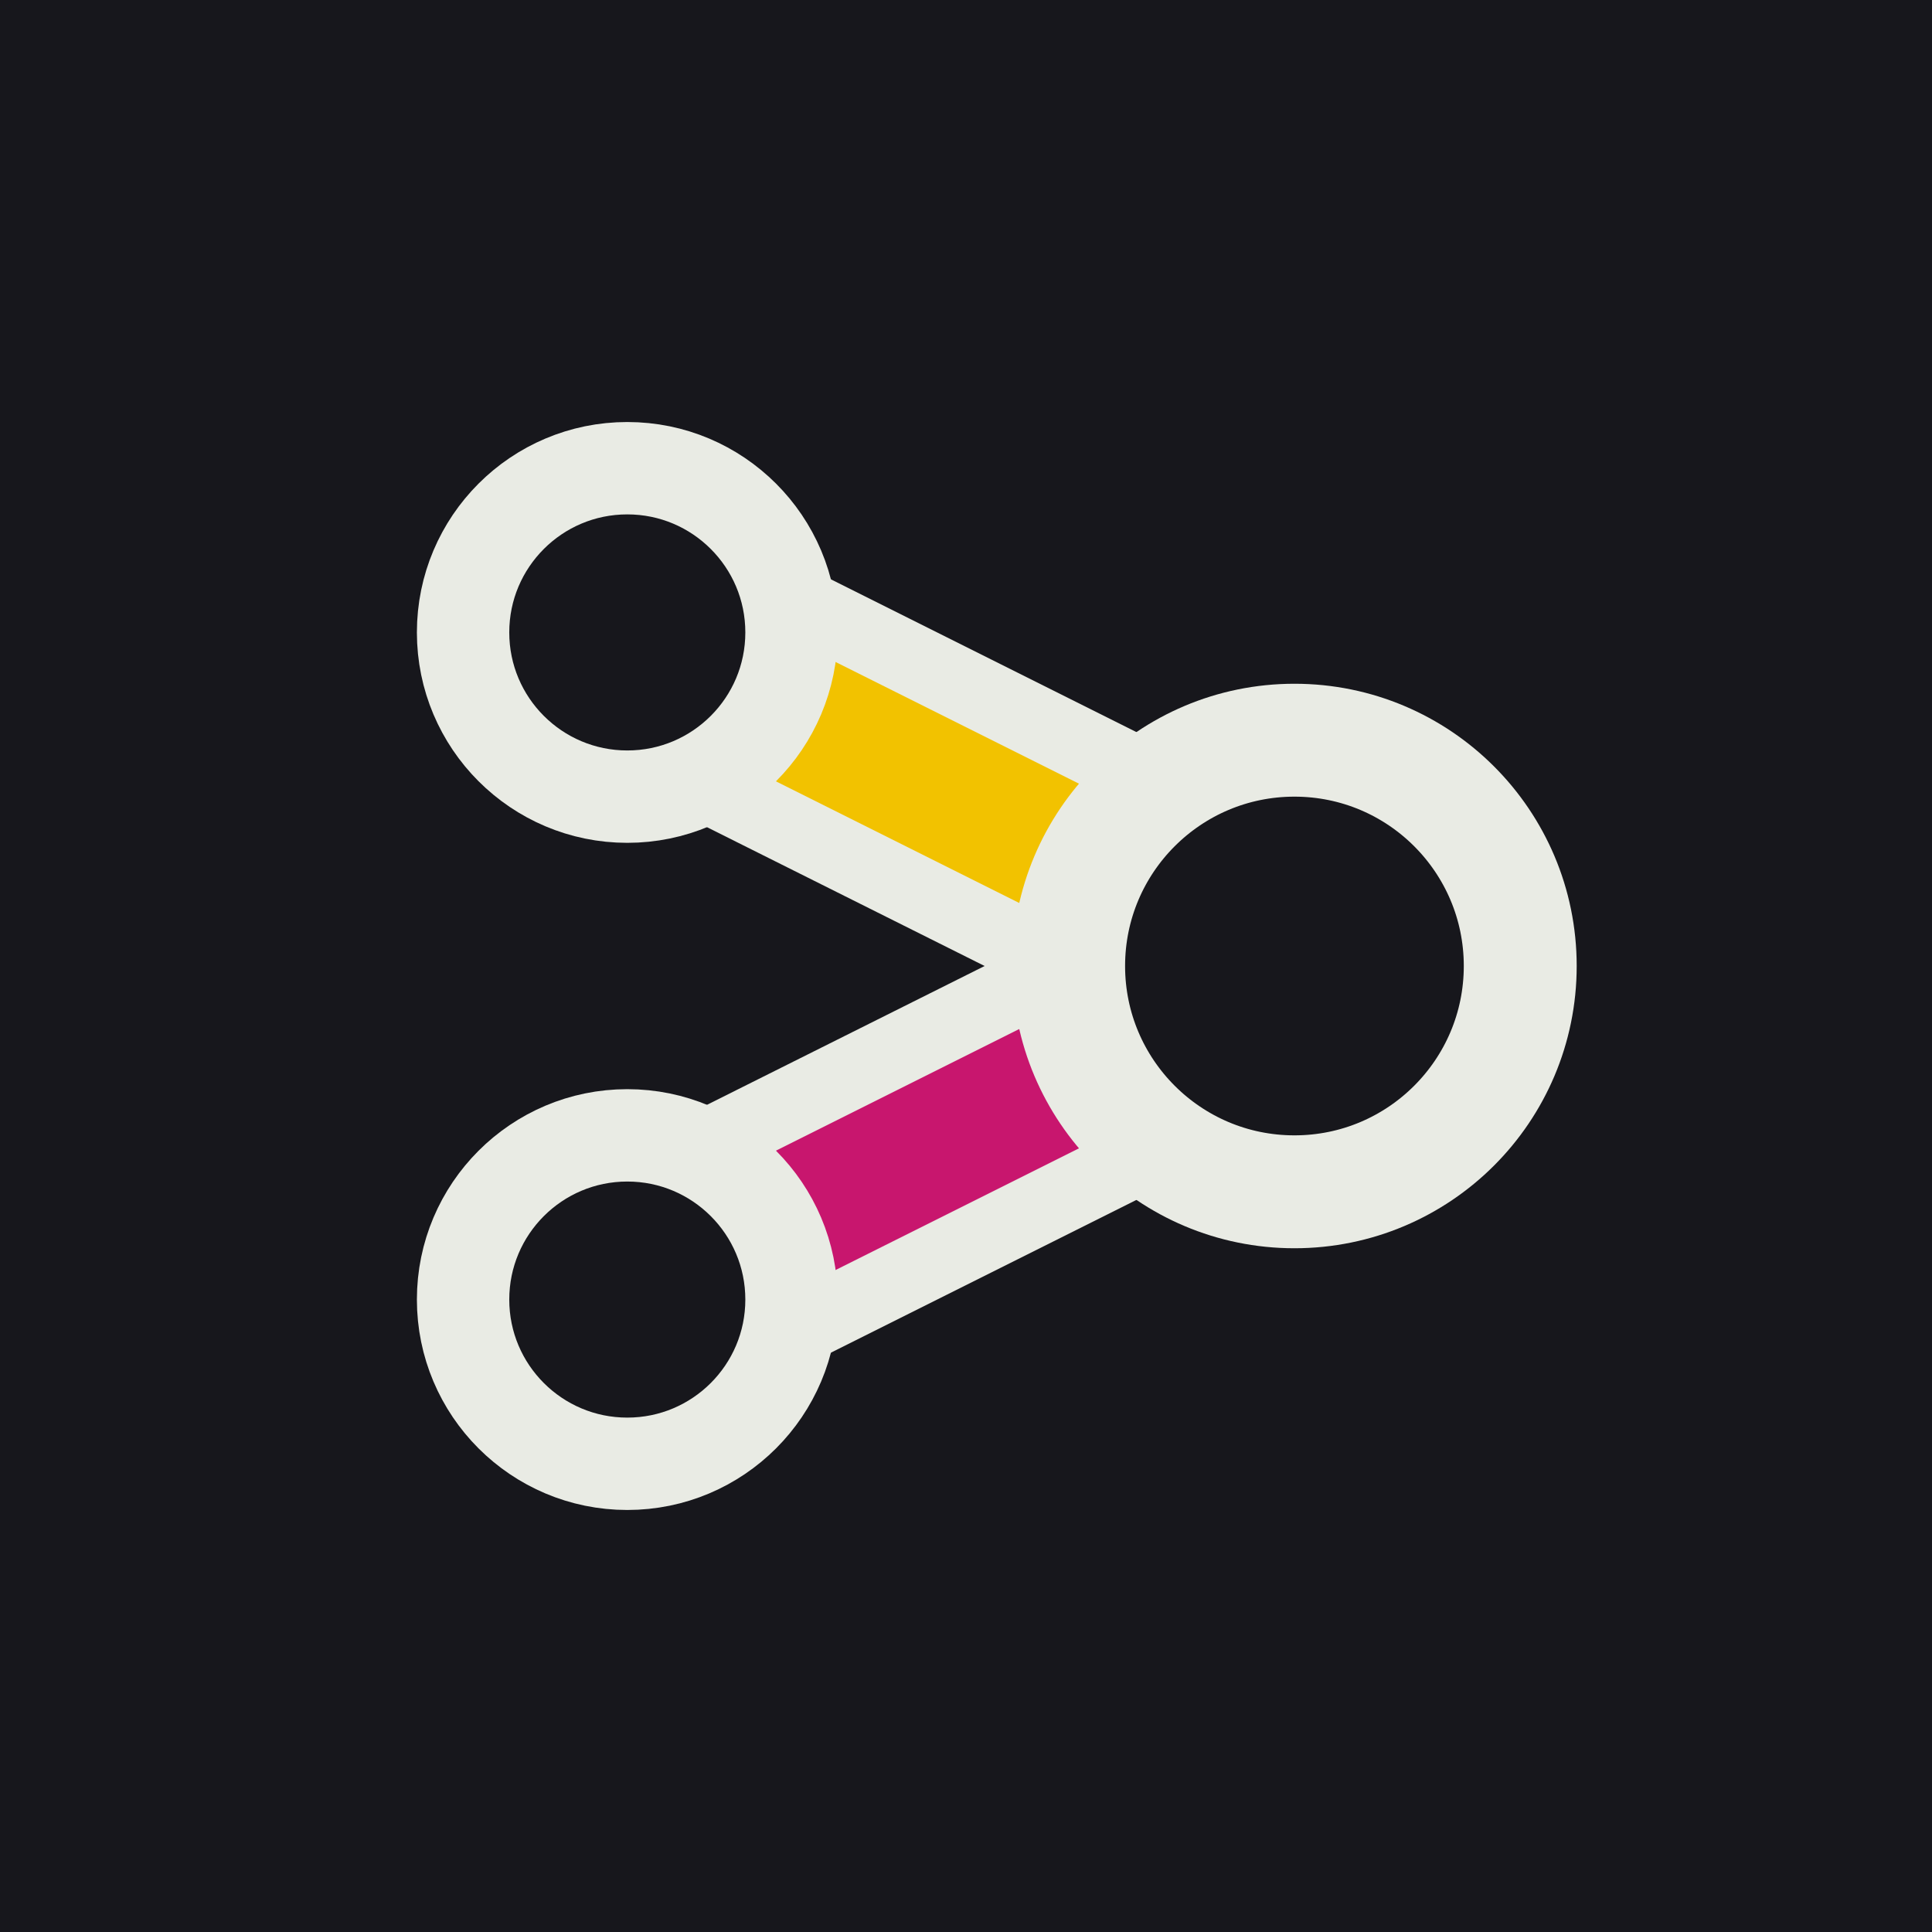
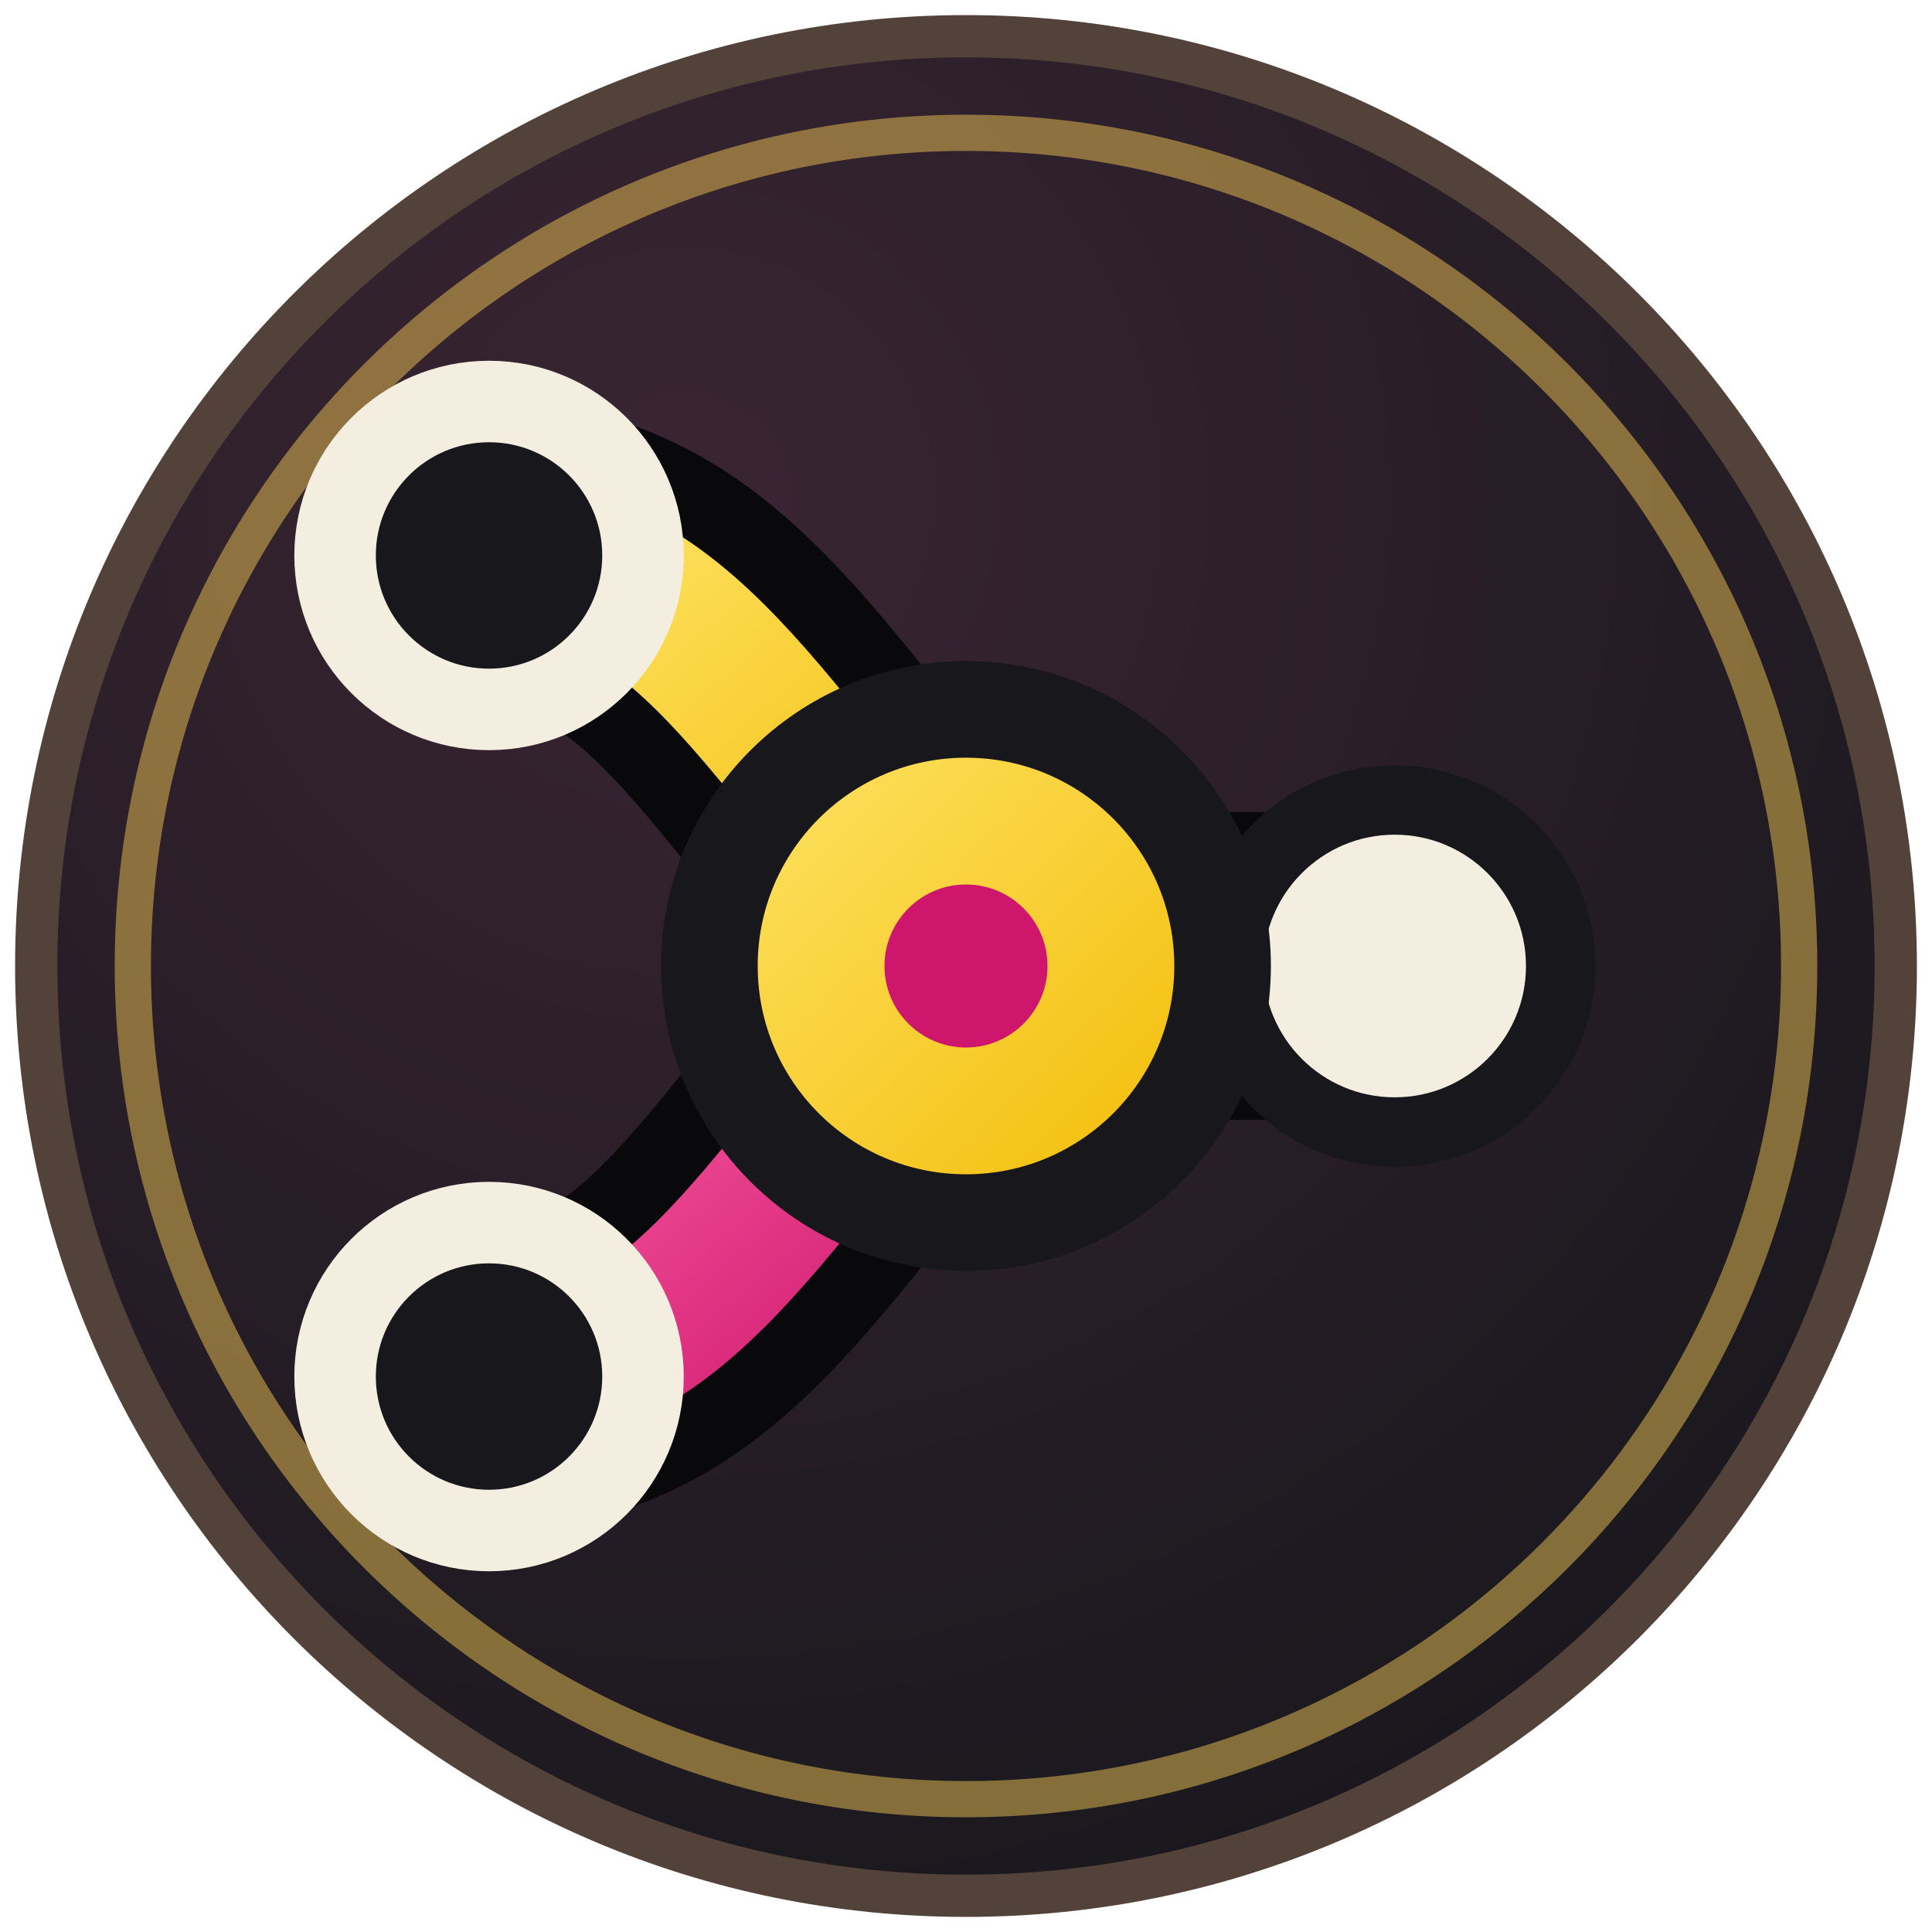
<svg xmlns="http://www.w3.org/2000/svg" viewBox="0 0 32 32">
-   <rect width="32" height="32" fill="#17171c" />
-   <g transform="translate(16 16) scale(0.85) translate(-15.6 -16)">
-     <g fill="none" stroke-linecap="round">
-       <path d="M9 9.5 22 16" stroke="#e9ebe4" stroke-width="5.4" />
-       <path d="M9 22.5 22 16" stroke="#e9ebe4" stroke-width="5.4" />
-       <path d="M9 9.5 22 16" stroke="#f2c200" stroke-width="2.6" />
-       <path d="M9 22.5 22 16" stroke="#c8166e" stroke-width="2.6" />
-     </g>
-     <g fill="#17171c" stroke="#e9ebe4">
-       <circle cx="9" cy="9.5" r="3.2" stroke-width="1.8" />
-       <circle cx="9" cy="22.5" r="3.2" stroke-width="1.8" />
-       <circle cx="22" cy="16" r="4.4" stroke-width="2.2" />
-     </g>
+   <defs>
+     <radialGradient id="disc" cx="35%" cy="25%" r="85%">
+       <stop offset="0" stop-color="#3a2533" />
+       <stop offset="1" stop-color="#17171c" />
+     </radialGradient>
+     <linearGradient id="gold" x1="0" y1="0" x2="1" y2="1">
+       <stop stop-color="#ffe66b" />
+       <stop offset="1" stop-color="#f2b900" />
+     </linearGradient>
+     <linearGradient id="magenta" x1="0" y1="0" x2="1" y2="1">
+       <stop stop-color="#ff66aa" />
+       <stop offset="1" stop-color="#ce176c" />
+     </linearGradient>
+   </defs>
+   <circle cx="16" cy="16" r="15.4" fill="url(#disc)" stroke="#524239" stroke-width=".7" />
+   <circle cx="16" cy="16" r="13.8" fill="none" stroke="#e5bd51" stroke-opacity=".52" stroke-width=".6" />
+   <g fill="none" stroke-linecap="round" stroke-linejoin="round">
+     <path d="M8.1 9.2C11.3 9.2 12.6 12 16 16" stroke="#09090c" stroke-width="5.1" />
+     <path d="M8.1 22.8C11.3 22.8 12.6 20 16 16" stroke="#09090c" stroke-width="5.1" />
+     <path d="M16 16h7.1" stroke="#09090c" stroke-width="5.1" />
+     <path d="M8.1 9.2C11.3 9.2 12.6 12 16 16" stroke="url(#gold)" stroke-width="2.5" />
+     <path d="M8.1 22.8C11.3 22.8 12.6 20 16 16" stroke="url(#magenta)" stroke-width="2.5" />
+     <path d="M16 16h7.1" stroke="#f3eee0" stroke-width="2.5" />
  </g>
+   <g stroke="#f3eee0" stroke-width="1.35">
+     <circle cx="8.1" cy="9.2" r="2.55" fill="#17171c" />
+     <circle cx="8.1" cy="22.8" r="2.55" fill="#17171c" />
+   </g>
+   <circle cx="23.1" cy="16" r="2.75" fill="#f3eee0" stroke="#17171c" stroke-width="1.15" />
+   <circle cx="16" cy="16" r="4.25" fill="url(#gold)" stroke="#17171c" stroke-width="1.6" />
+   <circle cx="16" cy="16" r="1.35" fill="#ce176c" />
</svg>
